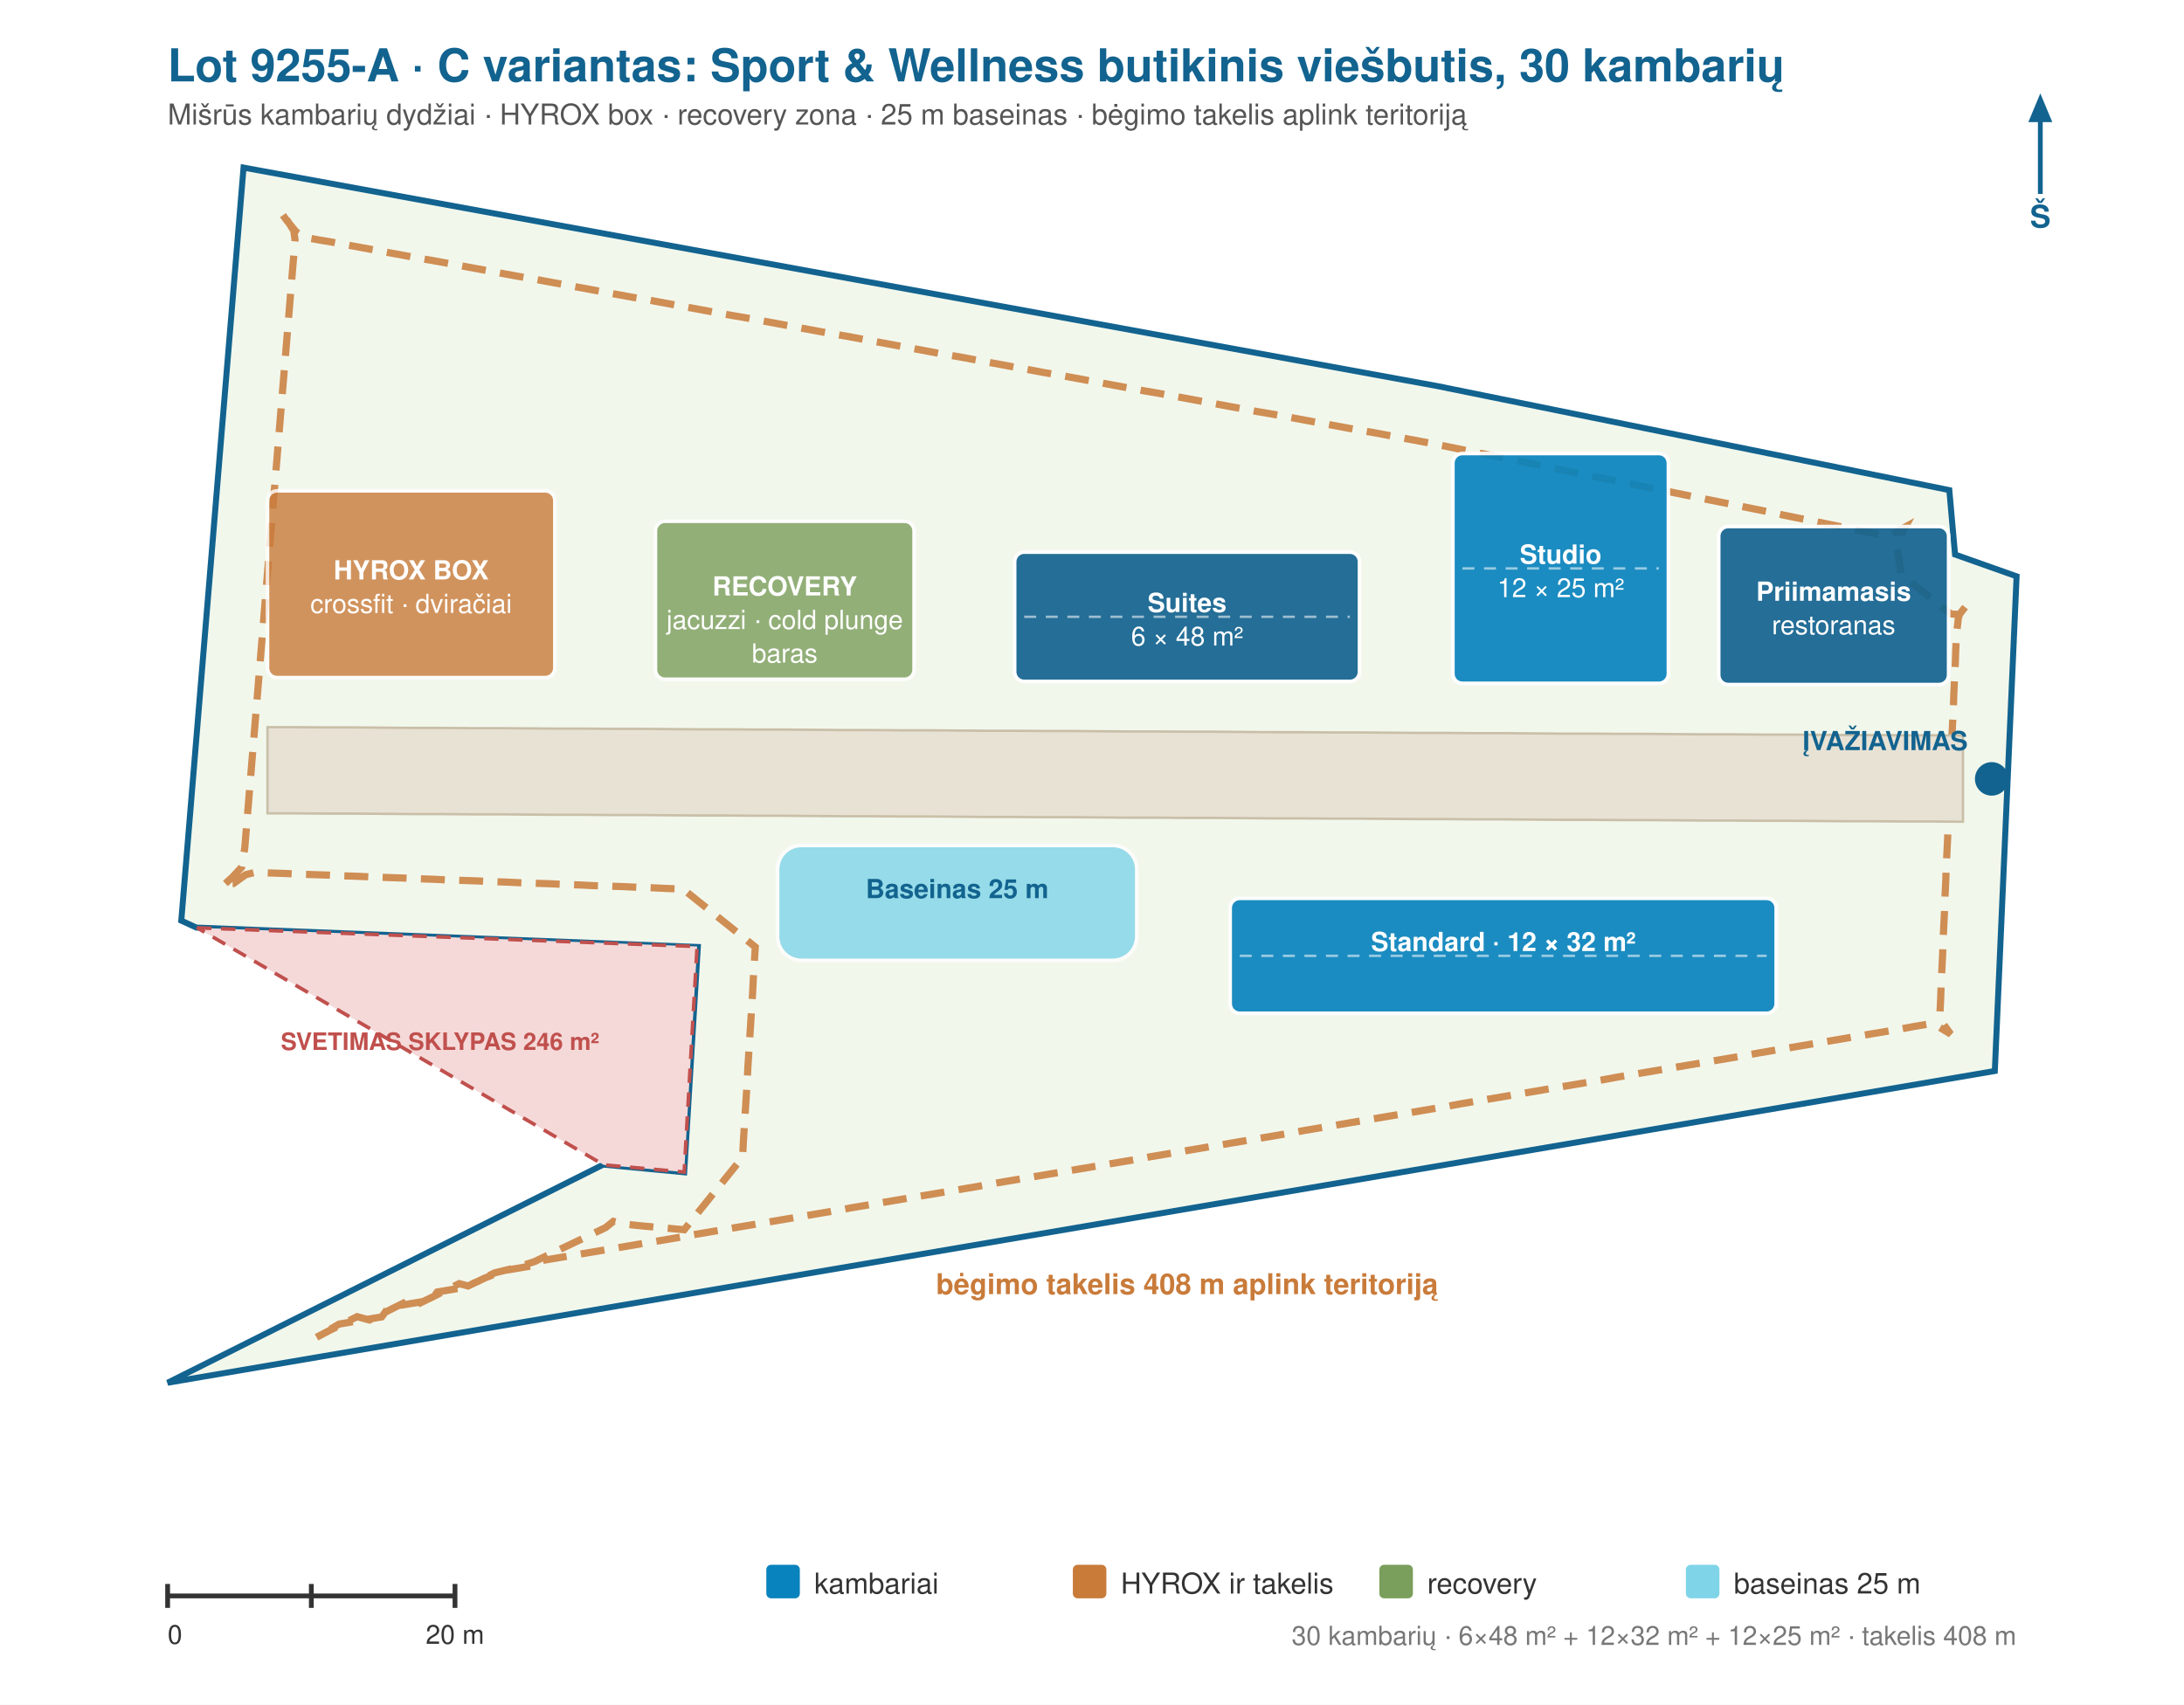
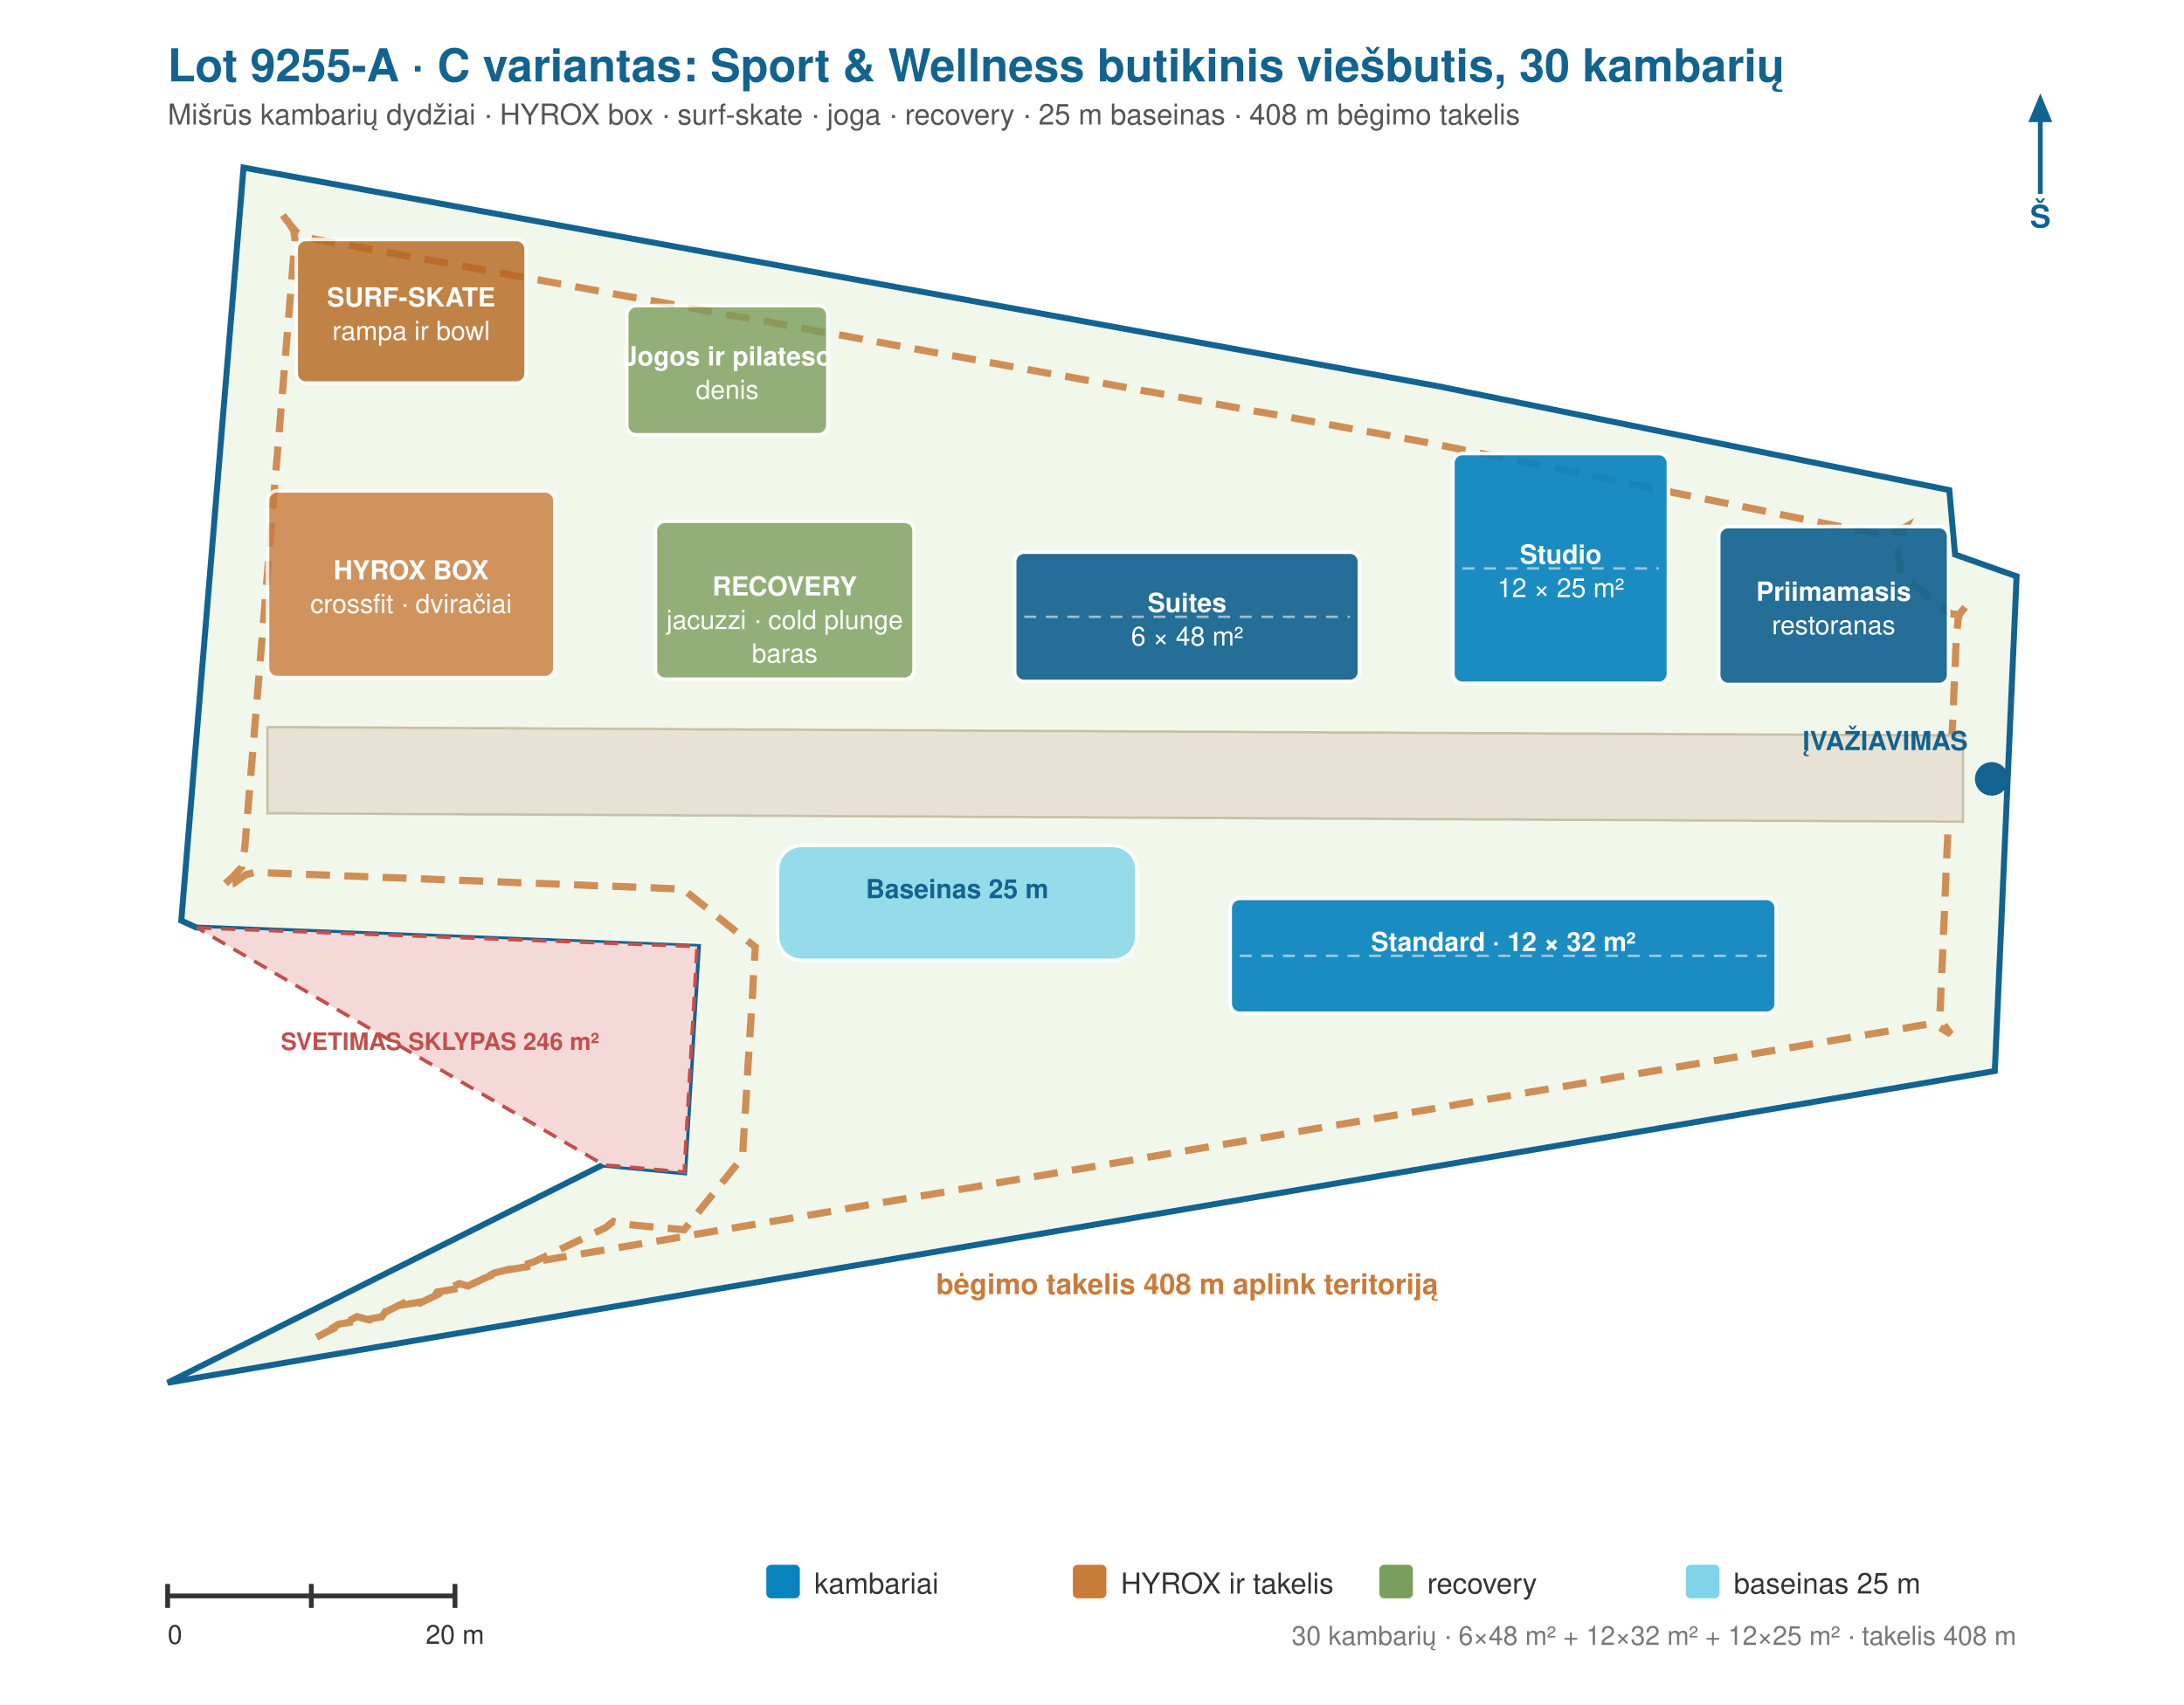
<svg xmlns="http://www.w3.org/2000/svg" width="912" height="712" viewBox="0 0 912 712" font-family="Helvetica,Arial,sans-serif">
  <rect width="912" height="712" fill="#fff" />
  <path d="M75.7 384.5 L101.7 70.0 L600.5 161.3 L814.0 204.7 L816.4 231.6 L842.1 240.7 L833.0 447.3 L70.0 577.5 L251.9 486.4 L285.7 489.6 L291.4 395.5 L82.0 387.4 Z" fill="#F2F7EC" stroke="#12638F" stroke-width="2.5" />
  <text x="70" y="34" font-size="19" font-weight="bold" fill="#12638F">Lot 9255-A · C variantas: Sport &amp; Wellness butikinis viešbutis, 30 kambarių</text>
-   <text x="70" y="52" font-size="12" fill="#555">Mišrūs kambarių dydžiai · HYROX box · recovery zona · 25 m baseinas · bėgimo takelis aplink teritoriją</text>
+   <text x="70" y="52" font-size="12" fill="#555">Mišrūs kambarių dydžiai · HYROX box · surf-skate · joga · recovery · 25 m baseinas · 408 m bėgimo takelis</text>
  <polygon points="94.1 369.0 97.0 366.4 100.9 362.2 102.2 354.2 102.7 348.2 103.2 342.1 103.7 336.1 104.2 330.0 104.7 324.0 105.2 317.9 105.7 311.9 106.2 305.9 106.7 299.8 107.2 293.8 107.7 287.7 108.2 281.7 108.7 275.6 109.2 269.6 109.7 263.5 110.2 257.5 110.7 251.4 111.2 245.4 111.7 239.3 112.2 233.3 112.7 227.2 113.2 221.2 113.7 215.1 114.2 209.1 114.7 203.0 115.2 197.0 115.7 191.0 116.2 184.9 116.7 178.9 117.2 172.8 117.7 166.8 118.2 160.7 118.7 154.7 119.2 148.6 119.7 142.6 120.2 136.5 120.7 130.5 121.2 124.4 121.7 118.4 122.2 112.3 122.7 106.3 123.2 100.2 122.7 96.4 119.6 91.5 117.1 88.4 119.6 91.9 123.7 96.9 127.2 99.1 133.1 100.2 139.1 101.2 145.0 102.3 150.9 103.4 156.9 104.5 162.8 105.6 168.8 106.7 174.7 107.8 180.6 108.8 186.6 109.9 192.5 111.0 198.5 112.1 204.4 113.2 210.3 114.3 216.3 115.4 222.2 116.4 228.1 117.5 234.1 118.6 240.0 119.7 246.0 120.8 251.9 121.9 257.8 123.0 263.8 124.1 269.7 125.1 275.7 126.2 281.6 127.3 287.5 128.4 293.5 129.5 299.4 130.6 305.4 131.7 311.3 132.7 317.2 133.8 323.2 134.9 329.1 136.0 335.0 137.1 341.0 138.2 346.9 139.3 352.9 140.3 358.8 141.4 364.7 142.5 370.7 143.6 376.6 144.7 382.6 145.8 388.5 146.9 394.4 148.0 400.4 149.0 406.3 150.1 412.2 151.2 418.2 152.3 424.1 153.4 430.1 154.5 436.0 155.6 441.9 156.6 447.9 157.7 453.8 158.8 459.8 159.9 465.7 161.0 471.6 162.1 477.6 163.2 483.5 164.2 489.4 165.3 495.4 166.4 501.3 167.5 507.3 168.6 513.2 169.7 519.1 170.8 525.1 171.9 531.0 172.9 537.0 174.0 542.9 175.1 548.8 176.2 554.8 177.3 560.7 178.4 566.6 179.5 572.6 180.5 578.5 181.6 584.5 182.7 590.4 183.8 596.3 184.9 602.3 186.1 608.2 187.3 614.1 188.5 620.1 189.7 626.0 190.9 631.9 192.1 637.9 193.3 643.8 194.5 649.7 195.7 655.6 197.0 661.6 198.2 667.5 199.4 673.4 200.6 679.4 201.8 685.3 203.0 691.2 204.2 697.2 205.4 703.1 206.6 709.0 207.8 714.9 209.0 720.9 210.2 726.8 211.4 732.7 212.6 738.7 213.8 744.6 215.1 750.5 216.3 756.5 217.5 762.4 218.7 768.3 219.9 774.2 221.1 780.2 222.3 786.1 223.5 790.1 223.1 795.6 220.1 793.8 223.4 792.2 229.0 793.9 239.8 814.6 256.4 820.2 256.8 821.3 252.7 817.9 257.0 817.0 265.0 816.7 271.0 816.5 277.1 816.2 283.2 815.9 289.3 815.7 295.4 815.4 301.4 815.1 307.5 814.9 313.6 814.6 319.7 814.3 325.8 814.1 331.8 813.8 337.9 813.5 344.0 813.3 350.1 813.0 356.2 812.7 362.2 812.5 368.3 812.2 374.4 812.0 380.5 811.7 386.5 811.4 392.6 811.2 398.7 810.9 404.8 810.6 410.9 810.4 416.9 810.1 423.0 811.0 427.0 814.6 431.9 809.2 428.6 805.2 427.7 799.3 428.7 793.4 429.8 787.5 430.8 781.5 431.8 775.6 432.8 769.7 433.8 763.8 434.8 757.9 435.8 752.0 436.8 746.1 437.8 740.1 438.8 734.2 439.8 728.3 440.9 722.4 441.9 716.5 442.9 710.6 443.9 704.6 444.9 698.7 445.9 692.8 446.9 686.9 447.9 681.0 448.9 675.1 449.9 669.2 451.0 663.2 452.0 657.3 453.0 651.4 454.0 645.5 455.0 639.6 456.0 633.7 457.0 627.8 458.0 621.8 459.0 615.9 460.0 610.0 461.0 604.1 462.1 598.2 463.1 592.3 464.1 586.4 465.1 580.4 466.1 574.5 467.1 568.6 468.1 562.7 469.1 556.8 470.1 550.9 471.1 544.9 472.1 539.0 473.2 533.1 474.2 527.2 475.2 521.3 476.2 515.4 477.2 509.5 478.2 503.5 479.2 497.6 480.2 491.7 481.2 485.8 482.2 479.9 483.2 474.0 484.3 468.1 485.3 462.1 486.3 456.2 487.3 450.3 488.3 444.4 489.3 438.5 490.3 432.6 491.3 426.6 492.3 420.7 493.3 414.8 494.3 408.9 495.4 403.0 496.4 397.1 497.4 391.2 498.4 385.2 499.4 379.3 500.4 373.4 501.4 367.5 502.4 361.6 503.4 355.7 504.4 349.8 505.5 343.8 506.5 337.9 507.5 332.0 508.5 326.1 509.5 320.2 510.5 314.3 511.5 308.3 512.5 302.4 513.5 296.5 514.5 290.6 515.5 284.7 516.6 278.8 517.6 272.9 518.6 266.9 519.6 261.0 520.6 255.1 521.6 249.2 522.6 225.5 526.6 222.0 528.7 216.1 529.7 210.2 530.7 202.4 533.8 194.4 537.6 188.5 538.6 182.6 539.6 180.1 543.0 174.2 544.0 168.2 545.0 162.3 546.0 159.4 550.0 153.4 551.0 147.5 552.0 141.6 553.0 132.2 558.5 138.1 555.4 143.6 552.7 149.1 549.9 154.3 551.3 159.8 548.6 165.3 545.8 170.8 543.1 175.2 544.3 180.8 541.6 186.3 538.8 191.8 536.1 195.5 537.1 201.0 534.3 206.6 531.6 215.2 529.5 223.2 526.9 252.9 512.7 256.1 510.1 261.3 511.3 268.0 512.0 274.8 512.6 285.7 513.6 310.1 483.3 310.4 477.0 310.8 470.8 311.2 464.5 311.6 458.2 312.0 452.0 312.3 445.7 312.7 439.4 313.1 433.2 313.5 426.9 313.9 420.6 314.3 414.4 314.6 408.1 315.0 401.8 315.4 395.5 285.2 371.3 279.1 371.1 272.9 370.8 266.8 370.6 260.6 370.3 254.5 370.1 248.3 369.9 242.1 369.6 236.0 369.4 229.8 369.1 223.7 368.9 217.5 368.7 211.4 368.4 205.2 368.2 199.0 367.9 192.9 367.7 186.7 367.5 180.6 367.2 174.4 367.0 168.2 366.7 162.1 366.5 155.9 366.3 149.8 366.0 143.6 365.8 137.5 365.5 131.3 365.3 125.1 365.1 119.0 364.8 112.8 364.6 106.7 364.3 102.6 365.3 97.5 369.0" fill="none" stroke="#C97B3A" stroke-width="3" stroke-dasharray="10 6" opacity="0.85" />
  <polygon points="111.7 303.7 123.7 303.7 135.7 303.8 147.7 303.8 159.7 303.9 171.7 304.0 183.7 304.0 195.7 304.1 207.7 304.1 219.7 304.2 231.7 304.3 243.7 304.3 255.7 304.4 267.7 304.4 279.7 304.5 291.7 304.6 303.7 304.6 315.7 304.7 327.7 304.7 339.7 304.8 351.7 304.9 363.7 304.9 375.7 305.0 387.7 305.0 399.7 305.1 411.7 305.2 423.7 305.2 435.7 305.3 447.7 305.3 459.7 305.4 471.7 305.5 483.7 305.5 495.7 305.6 507.7 305.6 519.7 305.7 531.7 305.8 543.7 305.8 555.7 305.9 567.7 305.9 579.7 306.0 591.7 306.1 603.7 306.1 615.7 306.2 627.7 306.2 639.7 306.3 651.7 306.4 663.7 306.4 675.7 306.5 687.7 306.5 699.7 306.6 711.7 306.7 723.7 306.7 735.7 306.8 747.7 306.8 759.7 306.9 771.7 307.0 783.7 307.0 795.7 307.1 807.7 307.1 819.7 307.2 819.7 343.2 807.7 343.1 795.7 343.1 783.7 343.0 771.7 343.0 759.7 342.9 747.7 342.8 735.7 342.8 723.7 342.7 711.7 342.7 699.7 342.6 687.7 342.5 675.7 342.5 663.7 342.4 651.7 342.4 639.7 342.3 627.7 342.2 615.7 342.2 603.7 342.1 591.7 342.1 579.7 342.0 567.7 341.9 555.7 341.9 543.7 341.8 531.7 341.8 519.7 341.7 507.7 341.6 495.7 341.6 483.7 341.5 471.7 341.5 459.7 341.4 447.7 341.3 435.7 341.3 423.7 341.2 411.7 341.2 399.7 341.1 387.7 341.0 375.7 341.0 363.7 340.9 351.7 340.9 339.7 340.8 327.7 340.7 315.7 340.7 303.7 340.6 291.7 340.6 279.7 340.5 267.7 340.4 255.7 340.4 243.7 340.3 231.7 340.3 219.7 340.2 207.7 340.1 195.7 340.1 183.7 340.0 171.7 340.0 159.7 339.9 147.7 339.8 135.7 339.8 123.7 339.7 111.7 339.7" fill="#E8E2D5" stroke="#C9BFA8" stroke-width="1" />
  <rect x="111.7" y="205.0" width="120.0" height="78.0" fill="#C97B3A" opacity="0.8" rx="4" stroke="#fff" stroke-width="1.5" />
  <text x="171.7" y="242.0" font-size="11" font-weight="bold" fill="#fff" text-anchor="middle">HYROX BOX</text>
  <text x="171.7" y="256.0" font-size="11" font-weight="normal" fill="#fff" text-anchor="middle">crossfit · dviračiai</text>
+   <rect x="123.7" y="100.0" width="96.0" height="60.0" fill="#B5651D" opacity="0.8" rx="4" stroke="#fff" stroke-width="1.5" />
+   <text x="171.7" y="128.0" font-size="11" font-weight="bold" fill="#fff" text-anchor="middle">SURF-SKATE</text>
+   <text x="171.7" y="142.0" font-size="11" font-weight="normal" fill="#fff" text-anchor="middle">rampa ir bowl</text>
+   <rect x="261.7" y="127.6" width="84.0" height="54.0" fill="#7A9E5B" opacity="0.8" rx="4" stroke="#fff" stroke-width="1.5" />
+   <text x="303.7" y="152.6" font-size="11" font-weight="bold" fill="#fff" text-anchor="middle">Jogos ir pilateso</text>
+   <text x="303.7" y="166.6" font-size="11" font-weight="normal" fill="#fff" text-anchor="middle">denis</text>
  <rect x="273.7" y="217.7" width="108.0" height="66.0" fill="#7A9E5B" opacity="0.8" rx="4" stroke="#fff" stroke-width="1.5" />
  <text x="327.7" y="248.7" font-size="11" font-weight="bold" fill="#fff" text-anchor="middle">RECOVERY</text>
  <text x="327.7" y="262.7" font-size="11" font-weight="normal" fill="#fff" text-anchor="middle">jacuzzi · cold plunge</text>
  <text x="327.7" y="276.7" font-size="11" font-weight="normal" fill="#fff" text-anchor="middle">baras</text>
  <rect x="423.7" y="230.6" width="144.0" height="54.0" fill="#12638F" opacity="0.92" rx="4" stroke="#fff" stroke-width="1.5" />
  <line x1="427.7" y1="257.6" x2="563.7" y2="257.6" stroke="#fff" stroke-width="1" opacity="0.55" stroke-dasharray="5 4" />
  <text x="495.7" y="255.6" font-size="11" font-weight="bold" fill="#fff" text-anchor="middle">Suites</text>
  <text x="495.7" y="269.6" font-size="11" font-weight="normal" fill="#fff" text-anchor="middle">6 × 48 m²</text>
  <rect x="606.7" y="189.4" width="90.0" height="96.0" fill="#0983BD" opacity="0.92" rx="4" stroke="#fff" stroke-width="1.5" />
  <line x1="610.7" y1="237.4" x2="692.7" y2="237.4" stroke="#fff" stroke-width="1" opacity="0.55" stroke-dasharray="5 4" />
  <text x="651.7" y="235.4" font-size="11" font-weight="bold" fill="#fff" text-anchor="middle">Studio</text>
  <text x="651.7" y="249.4" font-size="11" font-weight="normal" fill="#fff" text-anchor="middle">12 × 25 m²</text>
  <rect x="717.7" y="219.9" width="96.0" height="66.0" fill="#12638F" opacity="0.92" rx="4" stroke="#fff" stroke-width="1.5" />
  <text x="765.7" y="250.9" font-size="11" font-weight="bold" fill="#fff" text-anchor="middle">Priimamasis</text>
  <text x="765.7" y="264.9" font-size="11" font-weight="normal" fill="#fff" text-anchor="middle">restoranas</text>
  <rect x="324.7" y="353.1" width="150.0" height="48.0" fill="#7FD4E8" opacity="0.8" rx="10" stroke="#fff" stroke-width="1.5" />
  <text x="399.7" y="375.1" font-size="11" font-weight="bold" fill="#12638F" text-anchor="middle">Baseinas 25 m</text>
  <rect x="513.7" y="375.2" width="228.0" height="48.0" fill="#0983BD" opacity="0.92" rx="4" stroke="#fff" stroke-width="1.5" />
  <line x1="517.7" y1="399.2" x2="737.7" y2="399.2" stroke="#fff" stroke-width="1" opacity="0.55" stroke-dasharray="5 4" />
  <text x="627.7" y="397.2" font-size="11" font-weight="bold" fill="#fff" text-anchor="middle">Standard · 12 × 32 m²</text>
  <text x="495.7" y="540.5" font-size="12" fill="#C97B3A" font-weight="bold" text-anchor="middle">bėgimo takelis 408 m aplink teritoriją</text>
  <path d="M82.3 387.5 L291.1 395.3 L285.7 489.5 L252.1 486.5 Z" fill="#F5D9D9" stroke="#C0504D" stroke-width="1.5" stroke-dasharray="6 4" />
  <text x="183.7" y="438.5" font-size="10" fill="#C0504D" text-anchor="middle" font-weight="bold">SVETIMAS SKLYPAS 246 m²</text>
  <circle cx="831.7" cy="325.3" r="7" fill="#12638F" />
  <text x="821.7" y="313.3" font-size="11" fill="#12638F" font-weight="bold" text-anchor="end">ĮVAŽIAVIMAS</text>
  <g transform="translate(852,55)">
    <line x1="0" y1="26" x2="0" y2="-10" stroke="#12638F" stroke-width="2" />
    <polygon points="0,-16 -5,-4 5,-4" fill="#12638F" />
    <text x="0" y="40" font-size="13" fill="#12638F" text-anchor="middle" font-weight="bold">Š</text>
  </g>
  <line x1="70" y1="666.533" x2="190.0" y2="666.533" stroke="#333" stroke-width="2" />
  <line x1="70.0" y1="661.533" x2="70.0" y2="671.533" stroke="#333" stroke-width="2" />
  <line x1="130.0" y1="661.533" x2="130.0" y2="671.533" stroke="#333" stroke-width="2" />
  <line x1="190.0" y1="661.533" x2="190.0" y2="671.533" stroke="#333" stroke-width="2" />
  <text x="70" y="686.533" font-size="11" fill="#333">0</text>
  <text x="190.0" y="686.533" font-size="11" fill="#333" text-anchor="middle">20 m</text>
  <rect x="320" y="653.533" width="14" height="14" fill="#0983BD" rx="2" />
  <text x="340" y="665.533" font-size="12" fill="#333">kambariai</text>
  <rect x="448" y="653.533" width="14" height="14" fill="#C97B3A" rx="2" />
  <text x="468" y="665.533" font-size="12" fill="#333">HYROX ir takelis</text>
  <rect x="576" y="653.533" width="14" height="14" fill="#7A9E5B" rx="2" />
  <text x="596" y="665.533" font-size="12" fill="#333">recovery</text>
  <rect x="704" y="653.533" width="14" height="14" fill="#7FD4E8" rx="2" />
  <text x="724" y="665.533" font-size="12" fill="#333">baseinas 25 m</text>
  <text x="842" y="687" font-size="11" fill="#777" text-anchor="end">30 kambarių · 6×48 m² + 12×32 m² + 12×25 m² · takelis 408 m</text>
</svg>
